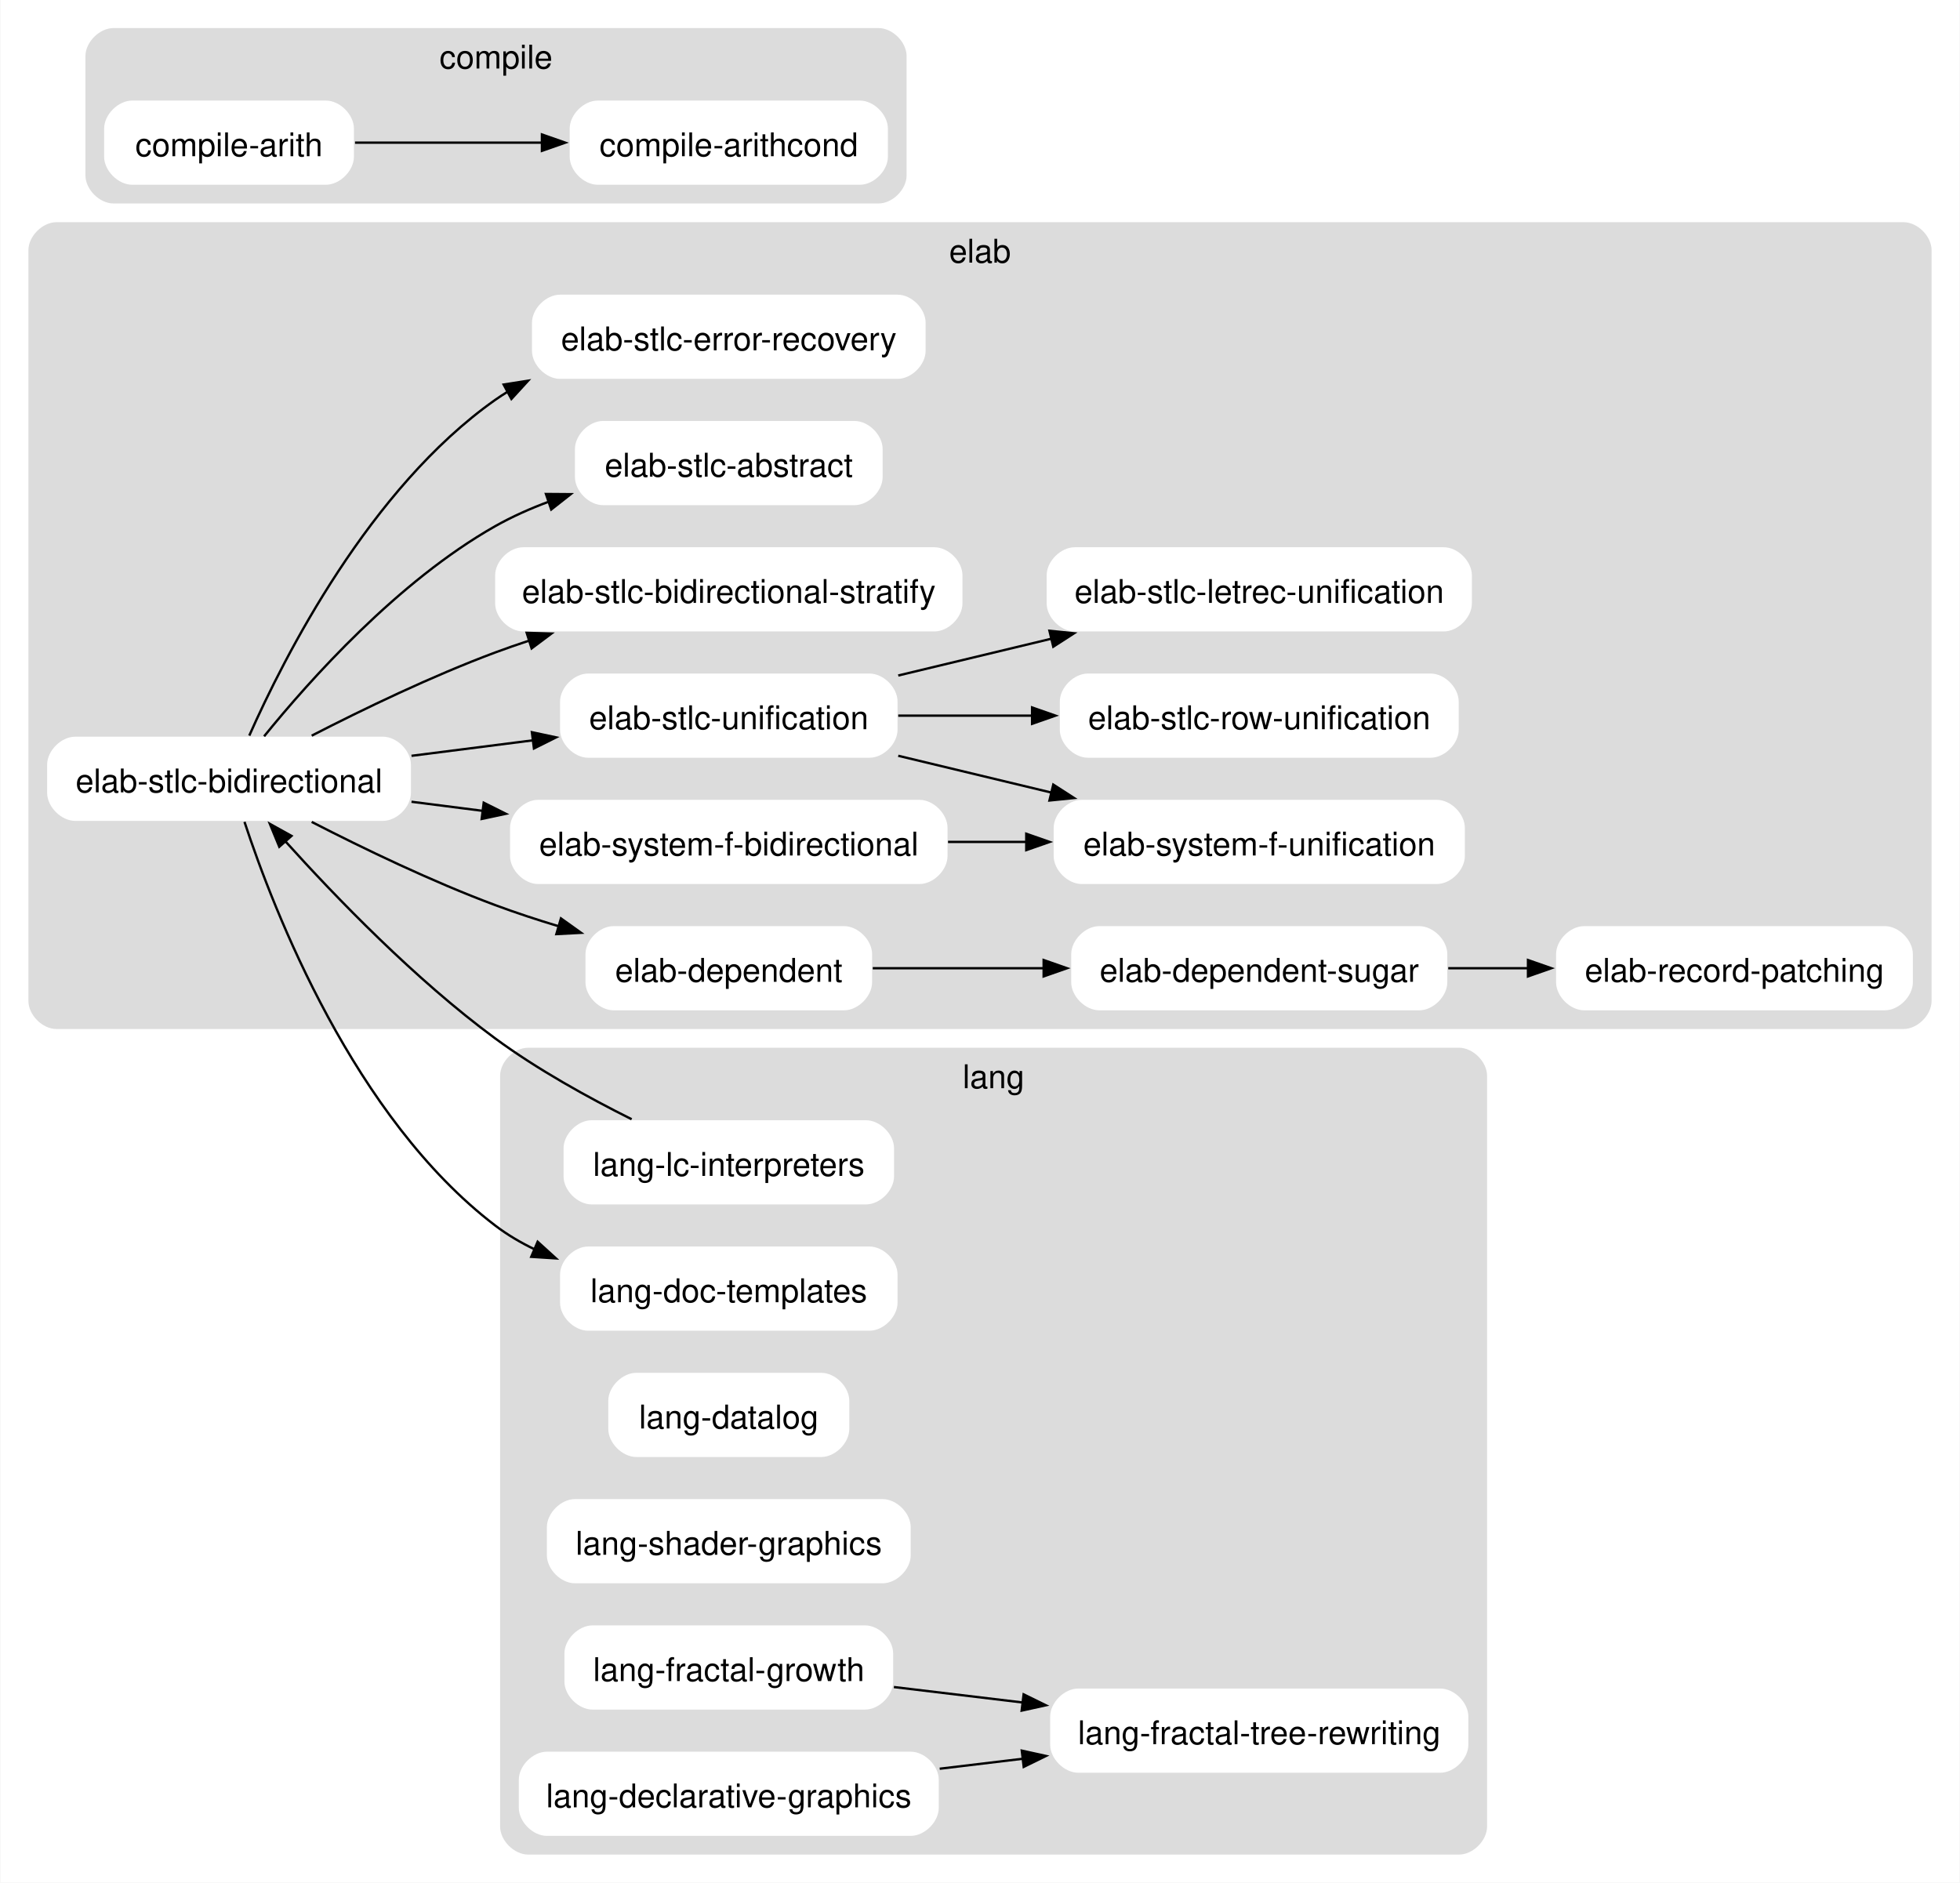
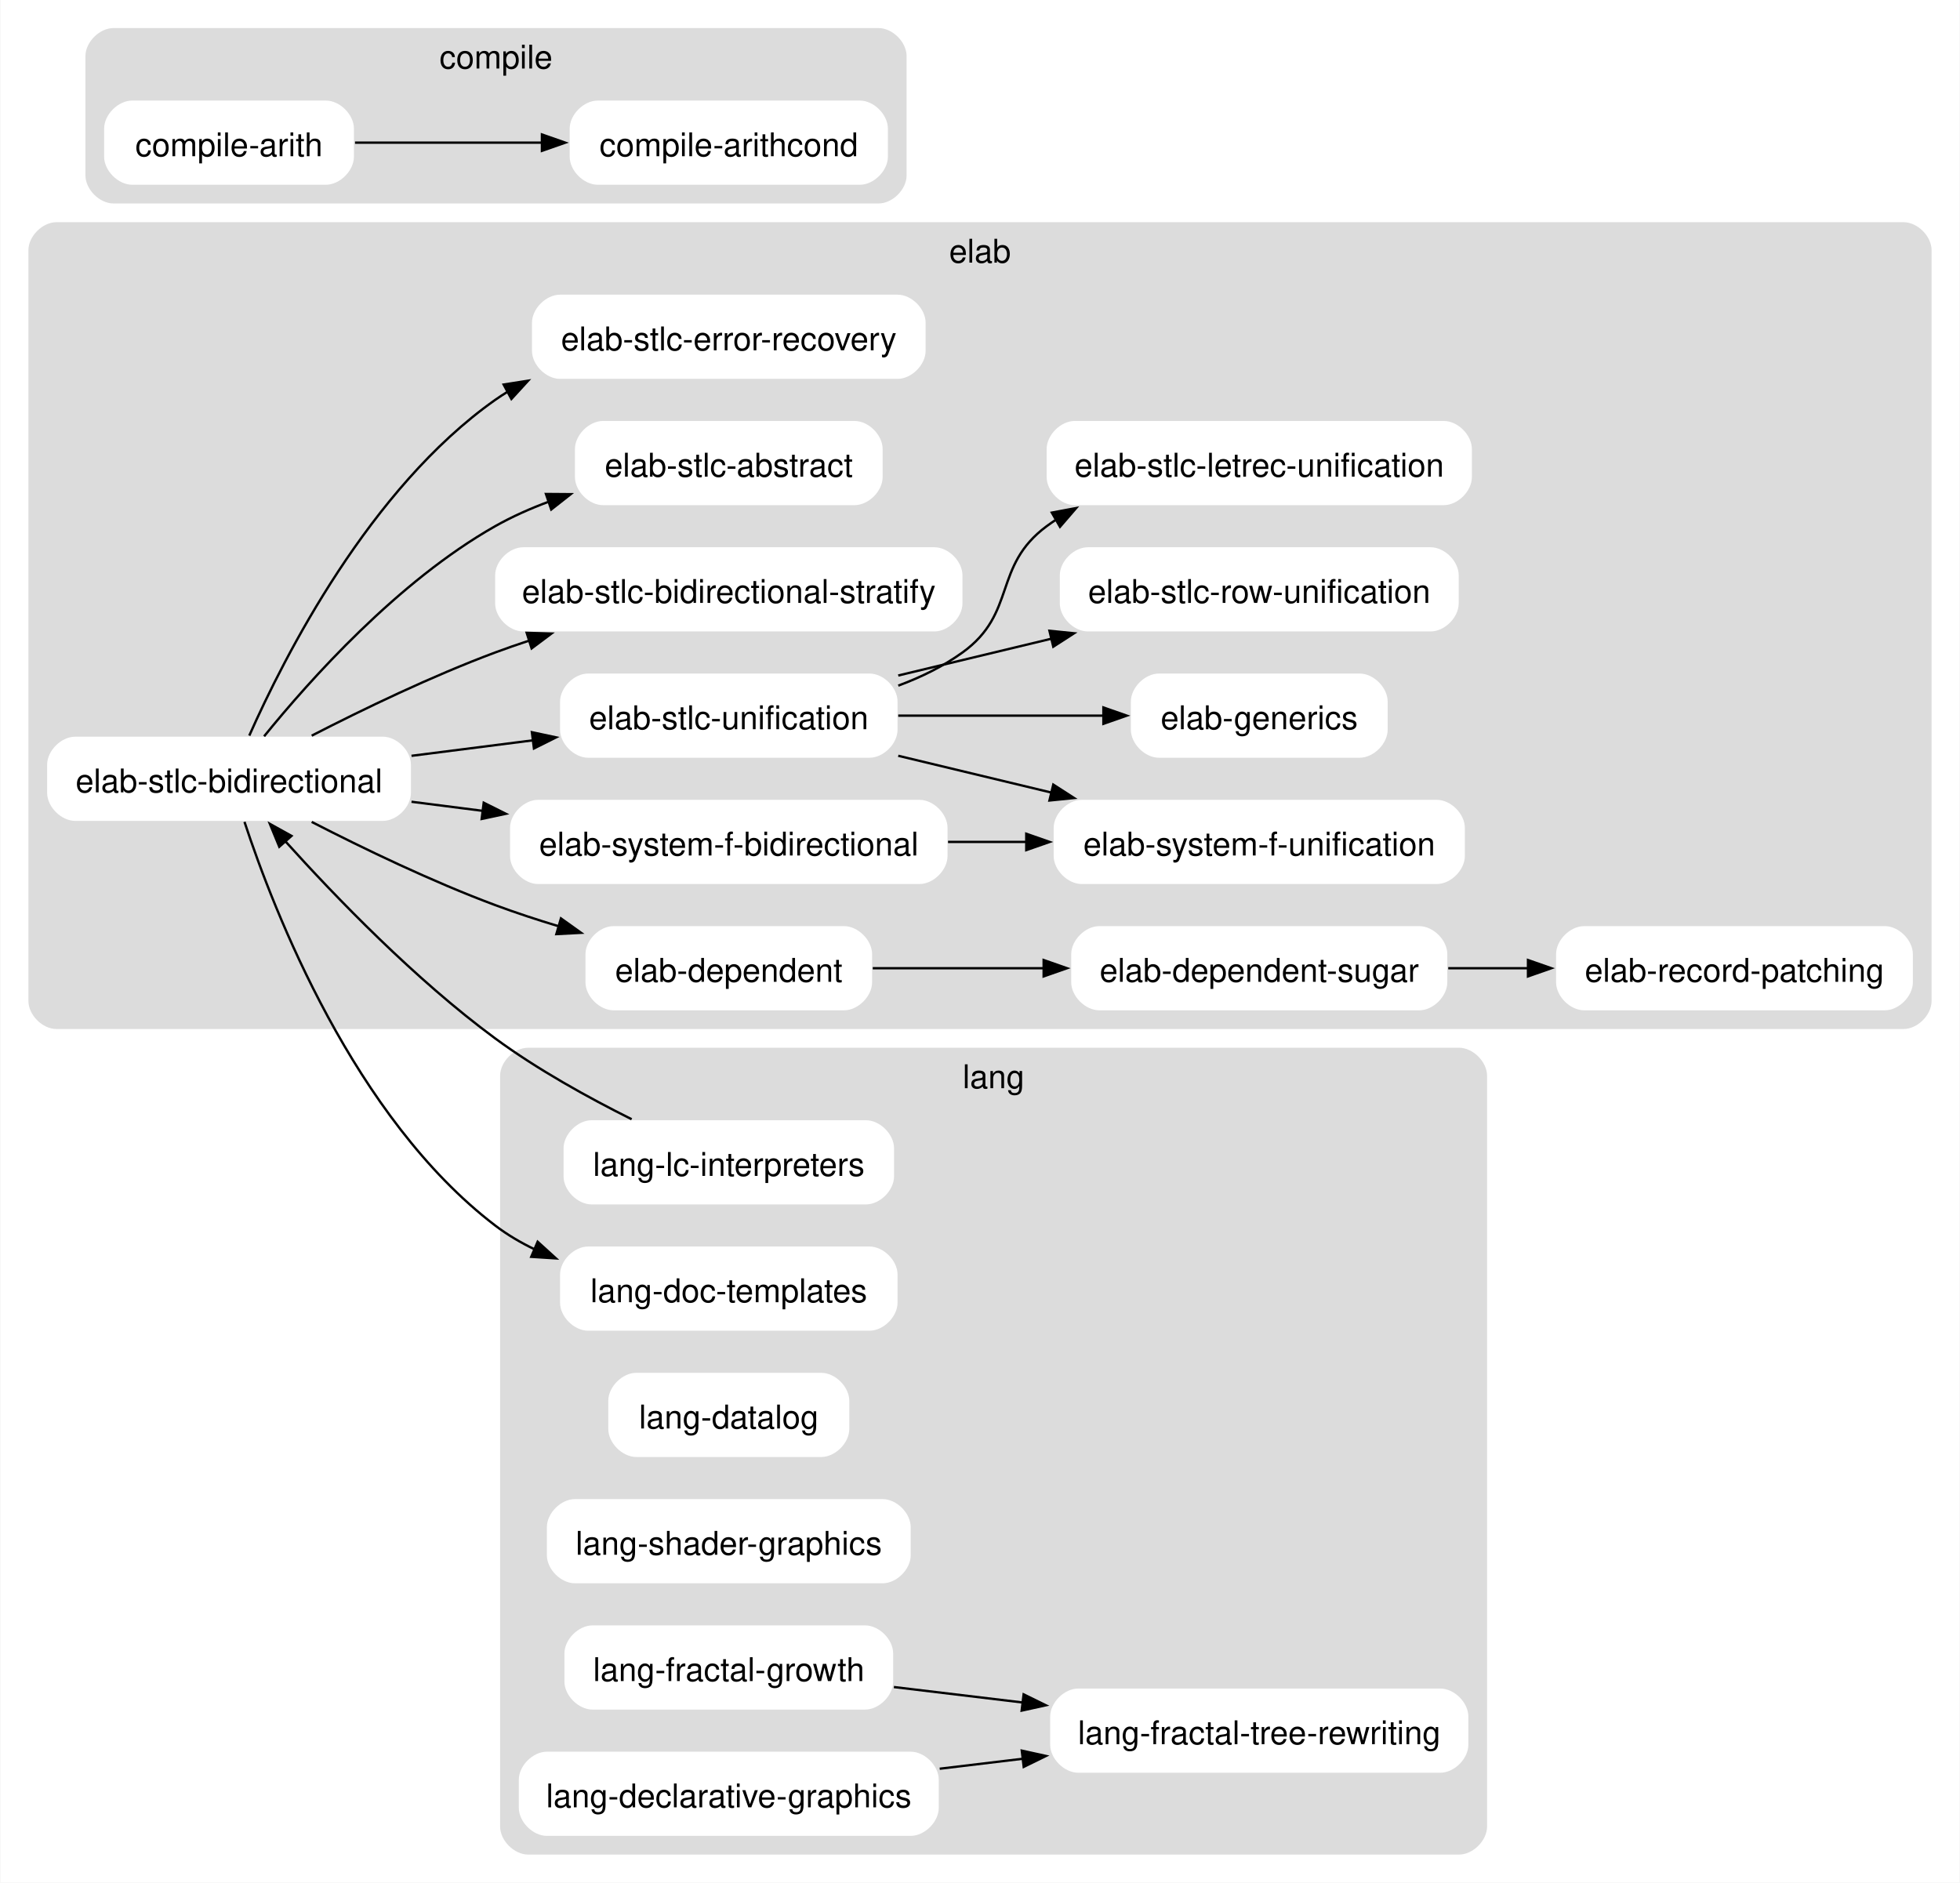
<svg xmlns="http://www.w3.org/2000/svg" width="838pt" height="805pt" viewBox="0.00 0.00 837.70 805.00">
  <g id="graph0" class="graph" transform="scale(1 1) rotate(0) translate(4 801)">
    <polygon fill="white" stroke="none" points="-4,4 -4,-801 833.7,-801 833.7,4 -4,4" />
    <g id="clust1" class="cluster">
      <path fill="gainsboro" stroke="none" d="M20,-361C20,-361 809.7,-361 809.7,-361 815.7,-361 821.7,-367 821.7,-373 821.7,-373 821.7,-694 821.7,-694 821.7,-700 815.7,-706 809.7,-706 809.7,-706 20,-706 20,-706 14,-706 8,-700 8,-694 8,-694 8,-373 8,-373 8,-367 14,-361 20,-361" />
      <text text-anchor="middle" x="414.85" y="-688.7" font-family="Helvetica,Arial,sans-serif" font-size="14.00">elab</text>
    </g>
    <g id="clust2" class="cluster">
      <path fill="gainsboro" stroke="none" d="M44.38,-714C44.38,-714 371.47,-714 371.47,-714 377.47,-714 383.47,-720 383.47,-726 383.47,-726 383.47,-777 383.47,-777 383.47,-783 377.47,-789 371.47,-789 371.47,-789 44.37,-789 44.37,-789 38.38,-789 32.38,-783 32.38,-777 32.38,-777 32.38,-726 32.38,-726 32.38,-720 38.38,-714 44.38,-714" />
      <text text-anchor="middle" x="207.92" y="-771.7" font-family="Helvetica,Arial,sans-serif" font-size="14.00">compile</text>
    </g>
    <g id="clust3" class="cluster">
      <path fill="gainsboro" stroke="none" d="M221.67,-8C221.67,-8 619.65,-8 619.65,-8 625.65,-8 631.65,-14 631.65,-20 631.65,-20 631.65,-341 631.65,-341 631.65,-347 625.65,-353 619.65,-353 619.65,-353 221.67,-353 221.67,-353 215.67,-353 209.67,-347 209.67,-341 209.67,-341 209.67,-20 209.67,-20 209.67,-14 215.67,-8 221.67,-8" />
      <text text-anchor="middle" x="420.66" y="-335.7" font-family="Helvetica,Arial,sans-serif" font-size="14.00">lang</text>
    </g>
    <g id="node1" class="node">
      <path fill="white" stroke="none" d="M356.72,-405C356.72,-405 258.17,-405 258.17,-405 252.17,-405 246.17,-399 246.17,-393 246.17,-393 246.17,-381 246.17,-381 246.17,-375 252.17,-369 258.17,-369 258.17,-369 356.72,-369 356.72,-369 362.72,-369 368.72,-375 368.72,-381 368.72,-381 368.72,-393 368.72,-393 368.72,-399 362.72,-405 356.72,-405" />
      <text text-anchor="middle" x="307.45" y="-381.2" font-family="Helvetica,Arial,sans-serif" font-size="14.00">elab-dependent</text>
    </g>
    <g id="node2" class="node">
      <path fill="white" stroke="none" d="M602.65,-405C602.65,-405 465.85,-405 465.85,-405 459.85,-405 453.85,-399 453.85,-393 453.85,-393 453.85,-381 453.85,-381 453.85,-375 459.85,-369 465.85,-369 465.85,-369 602.65,-369 602.65,-369 608.65,-369 614.65,-375 614.65,-381 614.65,-381 614.65,-393 614.65,-393 614.65,-399 608.65,-405 602.65,-405" />
      <text text-anchor="middle" x="534.25" y="-381.2" font-family="Helvetica,Arial,sans-serif" font-size="14.00">elab-dependent-sugar</text>
    </g>
-     <g id="edge12" class="edge">
+     <g id="edge13" class="edge">
      <path fill="none" stroke="black" d="M368.99,-387C391.54,-387 417.67,-387 442.35,-387" />
      <polygon fill="black" stroke="black" points="442.06,-390.5 452.06,-387 442.06,-383.5 442.06,-390.5" />
    </g>
    <g id="node3" class="node">
      <path fill="white" stroke="none" d="M801.7,-405C801.7,-405 673.15,-405 673.15,-405 667.15,-405 661.15,-399 661.15,-393 661.15,-393 661.15,-381 661.15,-381 661.15,-375 667.15,-369 673.15,-369 673.15,-369 801.7,-369 801.7,-369 807.7,-369 813.7,-375 813.7,-381 813.7,-381 813.7,-393 813.7,-393 813.7,-399 807.7,-405 801.7,-405" />
      <text text-anchor="middle" x="737.42" y="-381.2" font-family="Helvetica,Arial,sans-serif" font-size="14.00">elab-record-patching</text>
    </g>
-     <g id="edge13" class="edge">
+     <g id="edge14" class="edge">
      <path fill="none" stroke="black" d="M615.05,-387C626.32,-387 637.96,-387 649.36,-387" />
      <polygon fill="black" stroke="black" points="649.14,-390.5 659.14,-387 649.14,-383.5 649.14,-390.5" />
    </g>
    <g id="node4" class="node">
      <path fill="white" stroke="none" d="M388.97,-459C388.97,-459 225.92,-459 225.92,-459 219.92,-459 213.92,-453 213.92,-447 213.92,-447 213.92,-435 213.92,-435 213.92,-429 219.92,-423 225.92,-423 225.92,-423 388.97,-423 388.97,-423 394.97,-423 400.97,-429 400.97,-435 400.97,-435 400.97,-447 400.97,-447 400.97,-453 394.97,-459 388.97,-459" />
      <text text-anchor="middle" x="307.45" y="-435.2" font-family="Helvetica,Arial,sans-serif" font-size="14.00">elab-system-f-bidirectional</text>
    </g>
    <g id="node5" class="node">
      <path fill="white" stroke="none" d="M610.15,-459C610.15,-459 458.35,-459 458.35,-459 452.35,-459 446.35,-453 446.35,-447 446.35,-447 446.35,-435 446.35,-435 446.35,-429 452.35,-423 458.35,-423 458.35,-423 610.15,-423 610.15,-423 616.15,-423 622.15,-429 622.15,-435 622.15,-435 622.15,-447 622.15,-447 622.15,-453 616.15,-459 610.15,-459" />
      <text text-anchor="middle" x="534.25" y="-435.2" font-family="Helvetica,Arial,sans-serif" font-size="14.00">elab-system-f-unification</text>
    </g>
-     <g id="edge11" class="edge">
+     <g id="edge12" class="edge">
      <path fill="none" stroke="black" d="M401.18,-441C412.22,-441 423.53,-441 434.65,-441" />
      <polygon fill="black" stroke="black" points="434.63,-444.5 444.63,-441 434.63,-437.5 434.63,-444.5" />
    </g>
    <g id="node6" class="node">
+       <path fill="white" stroke="none" d="M577.15,-513C577.15,-513 491.35,-513 491.35,-513 485.35,-513 479.35,-507 479.35,-501 479.35,-501 479.35,-489 479.35,-489 479.35,-483 485.35,-477 491.35,-477 491.35,-477 577.15,-477 577.15,-477 583.15,-477 589.15,-483 589.15,-489 589.15,-489 589.15,-501 589.15,-501 589.15,-507 583.15,-513 577.15,-513" />
+       <text text-anchor="middle" x="534.25" y="-489.2" font-family="Helvetica,Arial,sans-serif" font-size="14.00">elab-generics</text>
+     </g>
+     <g id="node7" class="node">
      <path fill="white" stroke="none" d="M159.55,-486C159.55,-486 28,-486 28,-486 22,-486 16,-480 16,-474 16,-474 16,-462 16,-462 16,-456 22,-450 28,-450 28,-450 159.55,-450 159.55,-450 165.55,-450 171.55,-456 171.55,-462 171.55,-462 171.55,-474 171.55,-474 171.55,-480 165.55,-486 159.55,-486" />
      <text text-anchor="middle" x="93.77" y="-462.2" font-family="Helvetica,Arial,sans-serif" font-size="14.00">elab-stlc-bidirectional</text>
    </g>
    <g id="edge6" class="edge">
      <path fill="none" stroke="black" d="M129.12,-449.56C151.11,-438.26 180.49,-424.08 207.55,-414 216.3,-410.74 225.62,-407.68 234.91,-404.88" />
      <polygon fill="black" stroke="black" points="235.68,-408.3 244.3,-402.14 233.72,-401.58 235.68,-408.3" />
    </g>
    <g id="edge5" class="edge">
      <path fill="none" stroke="black" d="M171.79,-458.18C181.78,-456.9 192.13,-455.58 202.46,-454.26" />
      <polygon fill="black" stroke="black" points="202.66,-457.77 212.14,-453.03 201.78,-450.82 202.66,-457.77" />
    </g>
-     <g id="node7" class="node">
+     <g id="node8" class="node">
      <path fill="white" stroke="none" d="M367.6,-513C367.6,-513 247.3,-513 247.3,-513 241.3,-513 235.3,-507 235.3,-501 235.3,-501 235.3,-489 235.3,-489 235.3,-483 241.3,-477 247.3,-477 247.3,-477 367.6,-477 367.6,-477 373.6,-477 379.6,-483 379.6,-489 379.6,-489 379.6,-501 379.6,-501 379.6,-507 373.6,-513 367.6,-513" />
      <text text-anchor="middle" x="307.45" y="-489.2" font-family="Helvetica,Arial,sans-serif" font-size="14.00">elab-stlc-unification</text>
    </g>
    <g id="edge3" class="edge">
      <path fill="none" stroke="black" d="M171.79,-477.82C188.76,-479.99 206.8,-482.29 223.98,-484.48" />
      <polygon fill="black" stroke="black" points="223.26,-487.92 233.62,-485.71 224.14,-480.97 223.26,-487.92" />
    </g>
-     <g id="node8" class="node">
+     <g id="node9" class="node">
      <path fill="white" stroke="none" d="M395.35,-567C395.35,-567 219.55,-567 219.55,-567 213.55,-567 207.55,-561 207.55,-555 207.55,-555 207.55,-543 207.55,-543 207.55,-537 213.55,-531 219.55,-531 219.55,-531 395.35,-531 395.35,-531 401.35,-531 407.35,-537 407.35,-543 407.35,-543 407.35,-555 407.35,-555 407.35,-561 401.35,-567 395.35,-567" />
      <text text-anchor="middle" x="307.45" y="-543.2" font-family="Helvetica,Arial,sans-serif" font-size="14.00">elab-stlc-bidirectional-stratify</text>
    </g>
    <g id="edge2" class="edge">
      <path fill="none" stroke="black" d="M129.12,-486.44C151.11,-497.74 180.49,-511.92 207.55,-522 212.27,-523.76 217.17,-525.46 222.13,-527.09" />
      <polygon fill="black" stroke="black" points="221.03,-530.42 231.62,-530.1 223.14,-523.75 221.03,-530.42" />
    </g>
-     <g id="node9" class="node">
+     <g id="node10" class="node">
      <path fill="white" stroke="none" d="M361.22,-621C361.22,-621 253.67,-621 253.67,-621 247.67,-621 241.67,-615 241.67,-609 241.67,-609 241.67,-597 241.67,-597 241.67,-591 247.67,-585 253.67,-585 253.67,-585 361.22,-585 361.22,-585 367.22,-585 373.22,-591 373.22,-597 373.22,-597 373.22,-609 373.22,-609 373.22,-615 367.22,-621 361.22,-621" />
      <text text-anchor="middle" x="307.45" y="-597.2" font-family="Helvetica,Arial,sans-serif" font-size="14.00">elab-stlc-abstract</text>
    </g>
    <g id="edge4" class="edge">
      <path fill="none" stroke="black" d="M108.77,-486.16C128.3,-510.26 166.03,-552.49 207.55,-576 214.77,-580.08 222.63,-583.58 230.67,-586.56" />
      <polygon fill="black" stroke="black" points="229.27,-589.78 239.86,-589.7 231.53,-583.15 229.27,-589.78" />
    </g>
-     <g id="node12" class="node">
+     <g id="node13" class="node">
      <path fill="white" stroke="none" d="M379.6,-675C379.6,-675 235.3,-675 235.3,-675 229.3,-675 223.3,-669 223.3,-663 223.3,-663 223.3,-651 223.3,-651 223.3,-645 229.3,-639 235.3,-639 235.3,-639 379.6,-639 379.6,-639 385.6,-639 391.6,-645 391.6,-651 391.6,-651 391.6,-663 391.6,-663 391.6,-669 385.6,-675 379.6,-675" />
      <text text-anchor="middle" x="307.45" y="-651.2" font-family="Helvetica,Arial,sans-serif" font-size="14.00">elab-stlc-error-recovery</text>
    </g>
    <g id="edge1" class="edge">
      <path fill="none" stroke="black" d="M102.43,-486.46C117.43,-520.28 153.93,-592.16 207.55,-630 209.35,-631.27 211.21,-632.48 213.11,-633.63" />
      <polygon fill="black" stroke="black" points="211.18,-636.57 221.65,-638.22 214.5,-630.41 211.18,-636.57" />
    </g>
-     <g id="node20" class="node">
+     <g id="node21" class="node">
      <path fill="white" stroke="none" d="M367.6,-268C367.6,-268 247.3,-268 247.3,-268 241.3,-268 235.3,-262 235.3,-256 235.3,-256 235.3,-244 235.3,-244 235.3,-238 241.3,-232 247.3,-232 247.3,-232 367.6,-232 367.6,-232 373.6,-232 379.6,-238 379.6,-244 379.6,-244 379.6,-256 379.6,-256 379.6,-262 373.6,-268 367.6,-268" />
      <text text-anchor="middle" x="307.45" y="-244.2" font-family="Helvetica,Arial,sans-serif" font-size="14.00">lang-doc-templates</text>
    </g>
    <g id="edge7" class="edge">
      <path fill="none" stroke="black" d="M100.38,-449.58C112.97,-411.32 147.25,-323.03 207.55,-277 212.76,-273.02 218.52,-269.63 224.56,-266.74" />
      <polygon fill="black" stroke="black" points="225.72,-270.05 233.56,-262.92 222.98,-263.6 225.72,-270.05" />
    </g>
-     <g id="edge10" class="edge">
+     <g id="edge11" class="edge">
      <path fill="none" stroke="black" d="M379.89,-477.84C400.78,-472.82 423.87,-467.27 445.65,-462.04" />
      <polygon fill="black" stroke="black" points="446.18,-465.52 455.08,-459.78 444.54,-458.71 446.18,-465.52" />
    </g>
-     <g id="node10" class="node">
-       <path fill="white" stroke="none" d="M607.52,-513C607.52,-513 460.97,-513 460.97,-513 454.97,-513 448.97,-507 448.97,-501 448.97,-501 448.97,-489 448.97,-489 448.97,-483 454.97,-477 460.97,-477 460.97,-477 607.52,-477 607.52,-477 613.52,-477 619.52,-483 619.52,-489 619.52,-489 619.52,-501 619.52,-501 619.52,-507 613.52,-513 607.52,-513" />
-       <text text-anchor="middle" x="534.25" y="-489.2" font-family="Helvetica,Arial,sans-serif" font-size="14.00">elab-stlc-row-unification</text>
+     <g id="edge10" class="edge">
+       <path fill="none" stroke="black" d="M379.89,-495C408.01,-495 440.1,-495 467.63,-495" />
+       <polygon fill="black" stroke="black" points="467.61,-498.5 477.61,-495 467.61,-491.5 467.61,-498.5" />
+     </g>
+     <g id="node11" class="node">
+       <path fill="white" stroke="none" d="M607.52,-567C607.52,-567 460.97,-567 460.97,-567 454.97,-567 448.97,-561 448.97,-555 448.97,-555 448.97,-543 448.97,-543 448.97,-537 454.97,-531 460.97,-531 460.97,-531 607.52,-531 607.52,-531 613.52,-531 619.52,-537 619.52,-543 619.52,-543 619.52,-555 619.52,-555 619.52,-561 613.52,-567 607.52,-567" />
+       <text text-anchor="middle" x="534.25" y="-543.2" font-family="Helvetica,Arial,sans-serif" font-size="14.00">elab-stlc-row-unification</text>
    </g>
    <g id="edge9" class="edge">
-       <path fill="none" stroke="black" d="M379.89,-495C398.16,-495 418.1,-495 437.38,-495" />
-       <polygon fill="black" stroke="black" points="437.12,-498.5 447.12,-495 437.12,-491.5 437.12,-498.5" />
-     </g>
-     <g id="node11" class="node">
-       <path fill="white" stroke="none" d="M613.15,-567C613.15,-567 455.35,-567 455.35,-567 449.35,-567 443.35,-561 443.35,-555 443.35,-555 443.35,-543 443.35,-543 443.35,-537 449.35,-531 455.35,-531 455.35,-531 613.15,-531 613.15,-531 619.15,-531 625.15,-537 625.15,-543 625.15,-543 625.15,-555 625.15,-555 625.15,-561 619.15,-567 613.15,-567" />
-       <text text-anchor="middle" x="534.25" y="-543.2" font-family="Helvetica,Arial,sans-serif" font-size="14.00">elab-stlc-letrec-unification</text>
-     </g>
-     <g id="edge8" class="edge">
      <path fill="none" stroke="black" d="M379.89,-512.16C400.78,-517.18 423.87,-522.73 445.65,-527.96" />
      <polygon fill="black" stroke="black" points="444.54,-531.29 455.08,-530.22 446.18,-524.48 444.54,-531.29" />
    </g>
-     <g id="node13" class="node">
+     <g id="node12" class="node">
+       <path fill="white" stroke="none" d="M613.15,-621C613.15,-621 455.35,-621 455.35,-621 449.35,-621 443.35,-615 443.35,-609 443.35,-609 443.35,-597 443.35,-597 443.35,-591 449.35,-585 455.35,-585 455.35,-585 613.15,-585 613.15,-585 619.15,-585 625.15,-591 625.15,-597 625.15,-597 625.15,-609 625.15,-609 625.15,-615 619.15,-621 613.15,-621" />
+       <text text-anchor="middle" x="534.25" y="-597.2" font-family="Helvetica,Arial,sans-serif" font-size="14.00">elab-stlc-letrec-unification</text>
+     </g>
+     <g id="edge8" class="edge">
+       <path fill="none" stroke="black" d="M379.91,-507.83C389.65,-511.44 399.12,-516.07 407.35,-522 430.75,-538.87 420.17,-558.84 443.35,-576 444.7,-577 446.09,-577.96 447.51,-578.89" />
+       <polygon fill="black" stroke="black" points="445.56,-581.81 455.97,-583.76 449.05,-575.74 445.56,-581.81" />
+     </g>
+     <g id="node14" class="node">
      <path fill="white" stroke="none" d="M135.17,-758C135.17,-758 52.37,-758 52.37,-758 46.37,-758 40.37,-752 40.37,-746 40.37,-746 40.37,-734 40.37,-734 40.37,-728 46.37,-722 52.37,-722 52.37,-722 135.17,-722 135.17,-722 141.17,-722 147.17,-728 147.17,-734 147.17,-734 147.17,-746 147.17,-746 147.17,-752 141.17,-758 135.17,-758" />
      <text text-anchor="middle" x="93.77" y="-734.2" font-family="Helvetica,Arial,sans-serif" font-size="14.00">compile-arith</text>
    </g>
-     <g id="node14" class="node">
+     <g id="node15" class="node">
      <path fill="white" stroke="none" d="M363.47,-758C363.47,-758 251.42,-758 251.42,-758 245.42,-758 239.42,-752 239.42,-746 239.42,-746 239.42,-734 239.42,-734 239.42,-728 245.42,-722 251.42,-722 251.42,-722 363.47,-722 363.47,-722 369.47,-722 375.47,-728 375.47,-734 375.47,-734 375.47,-746 375.47,-746 375.47,-752 369.47,-758 363.47,-758" />
      <text text-anchor="middle" x="307.45" y="-734.2" font-family="Helvetica,Arial,sans-serif" font-size="14.00">compile-arithcond</text>
    </g>
-     <g id="edge14" class="edge">
+     <g id="edge15" class="edge">
      <path fill="none" stroke="black" d="M147.64,-740C171.86,-740 201.06,-740 227.78,-740" />
      <polygon fill="black" stroke="black" points="227.55,-743.5 237.55,-740 227.55,-736.5 227.55,-743.5" />
    </g>
-     <g id="node15" class="node">
+     <g id="node16" class="node">
      <path fill="white" stroke="none" d="M385.22,-52C385.22,-52 229.67,-52 229.67,-52 223.67,-52 217.67,-46 217.67,-40 217.67,-40 217.67,-28 217.67,-28 217.67,-22 223.67,-16 229.67,-16 229.67,-16 385.22,-16 385.22,-16 391.22,-16 397.22,-22 397.22,-28 397.22,-28 397.22,-40 397.22,-40 397.22,-46 391.22,-52 385.22,-52" />
      <text text-anchor="middle" x="307.45" y="-28.2" font-family="Helvetica,Arial,sans-serif" font-size="14.00">lang-declarative-graphics</text>
    </g>
-     <g id="node17" class="node">
+     <g id="node18" class="node">
      <path fill="white" stroke="none" d="M611.65,-79C611.65,-79 456.85,-79 456.85,-79 450.85,-79 444.85,-73 444.85,-67 444.85,-67 444.85,-55 444.85,-55 444.85,-49 450.85,-43 456.85,-43 456.85,-43 611.65,-43 611.65,-43 617.65,-43 623.65,-49 623.65,-55 623.65,-55 623.65,-67 623.65,-67 623.65,-73 617.65,-79 611.65,-79" />
      <text text-anchor="middle" x="534.25" y="-55.2" font-family="Helvetica,Arial,sans-serif" font-size="14.00">lang-fractal-tree-rewriting</text>
    </g>
-     <g id="edge17" class="edge">
+     <g id="edge18" class="edge">
      <path fill="none" stroke="black" d="M397.62,-44.71C409.32,-46.12 421.38,-47.56 433.25,-48.99" />
      <polygon fill="black" stroke="black" points="432.71,-52.45 443.05,-50.17 433.54,-45.5 432.71,-52.45" />
    </g>
-     <g id="node16" class="node">
+     <g id="node17" class="node">
      <path fill="white" stroke="none" d="M365.72,-106C365.72,-106 249.17,-106 249.17,-106 243.17,-106 237.17,-100 237.17,-94 237.17,-94 237.17,-82 237.17,-82 237.17,-76 243.17,-70 249.17,-70 249.17,-70 365.72,-70 365.72,-70 371.72,-70 377.72,-76 377.72,-82 377.72,-82 377.72,-94 377.72,-94 377.72,-100 371.72,-106 365.72,-106" />
      <text text-anchor="middle" x="307.45" y="-82.2" font-family="Helvetica,Arial,sans-serif" font-size="14.00">lang-fractal-growth</text>
    </g>
-     <g id="edge16" class="edge">
+     <g id="edge17" class="edge">
      <path fill="none" stroke="black" d="M378.04,-79.64C395.53,-77.54 414.64,-75.25 433.29,-73.01" />
      <polygon fill="black" stroke="black" points="433.5,-76.51 443.01,-71.84 432.66,-69.56 433.5,-76.51" />
    </g>
-     <g id="node18" class="node">
+     <g id="node19" class="node">
      <path fill="white" stroke="none" d="M373.22,-160C373.22,-160 241.67,-160 241.67,-160 235.67,-160 229.67,-154 229.67,-148 229.67,-148 229.67,-136 229.67,-136 229.67,-130 235.67,-124 241.67,-124 241.67,-124 373.22,-124 373.22,-124 379.22,-124 385.22,-130 385.22,-136 385.22,-136 385.22,-148 385.22,-148 385.22,-154 379.22,-160 373.22,-160" />
      <text text-anchor="middle" x="307.45" y="-136.2" font-family="Helvetica,Arial,sans-serif" font-size="14.00">lang-shader-graphics</text>
    </g>
-     <g id="node19" class="node">
+     <g id="node20" class="node">
      <path fill="white" stroke="none" d="M346.97,-214C346.97,-214 267.92,-214 267.92,-214 261.92,-214 255.92,-208 255.92,-202 255.92,-202 255.92,-190 255.92,-190 255.92,-184 261.92,-178 267.92,-178 267.92,-178 346.97,-178 346.97,-178 352.97,-178 358.97,-184 358.97,-190 358.97,-190 358.97,-202 358.97,-202 358.97,-208 352.97,-214 346.97,-214" />
      <text text-anchor="middle" x="307.45" y="-190.2" font-family="Helvetica,Arial,sans-serif" font-size="14.00">lang-datalog</text>
    </g>
-     <g id="node21" class="node">
+     <g id="node22" class="node">
      <path fill="white" stroke="none" d="M366.1,-322C366.1,-322 248.8,-322 248.8,-322 242.8,-322 236.8,-316 236.8,-310 236.8,-310 236.8,-298 236.8,-298 236.8,-292 242.8,-286 248.8,-286 248.8,-286 366.1,-286 366.1,-286 372.1,-286 378.1,-292 378.1,-298 378.1,-298 378.1,-310 378.1,-310 378.1,-316 372.1,-322 366.1,-322" />
      <text text-anchor="middle" x="307.45" y="-298.2" font-family="Helvetica,Arial,sans-serif" font-size="14.00">lang-lc-interpreters</text>
    </g>
-     <g id="edge15" class="edge">
+     <g id="edge16" class="edge">
      <path fill="none" stroke="black" d="M265.91,-322.43C247.38,-331.67 225.59,-343.72 207.55,-357 173.42,-382.13 139.46,-417.29 117.87,-441.26" />
      <polygon fill="black" stroke="black" points="115.26,-438.93 111.23,-448.72 120.49,-443.58 115.26,-438.93" />
    </g>
  </g>
</svg>
